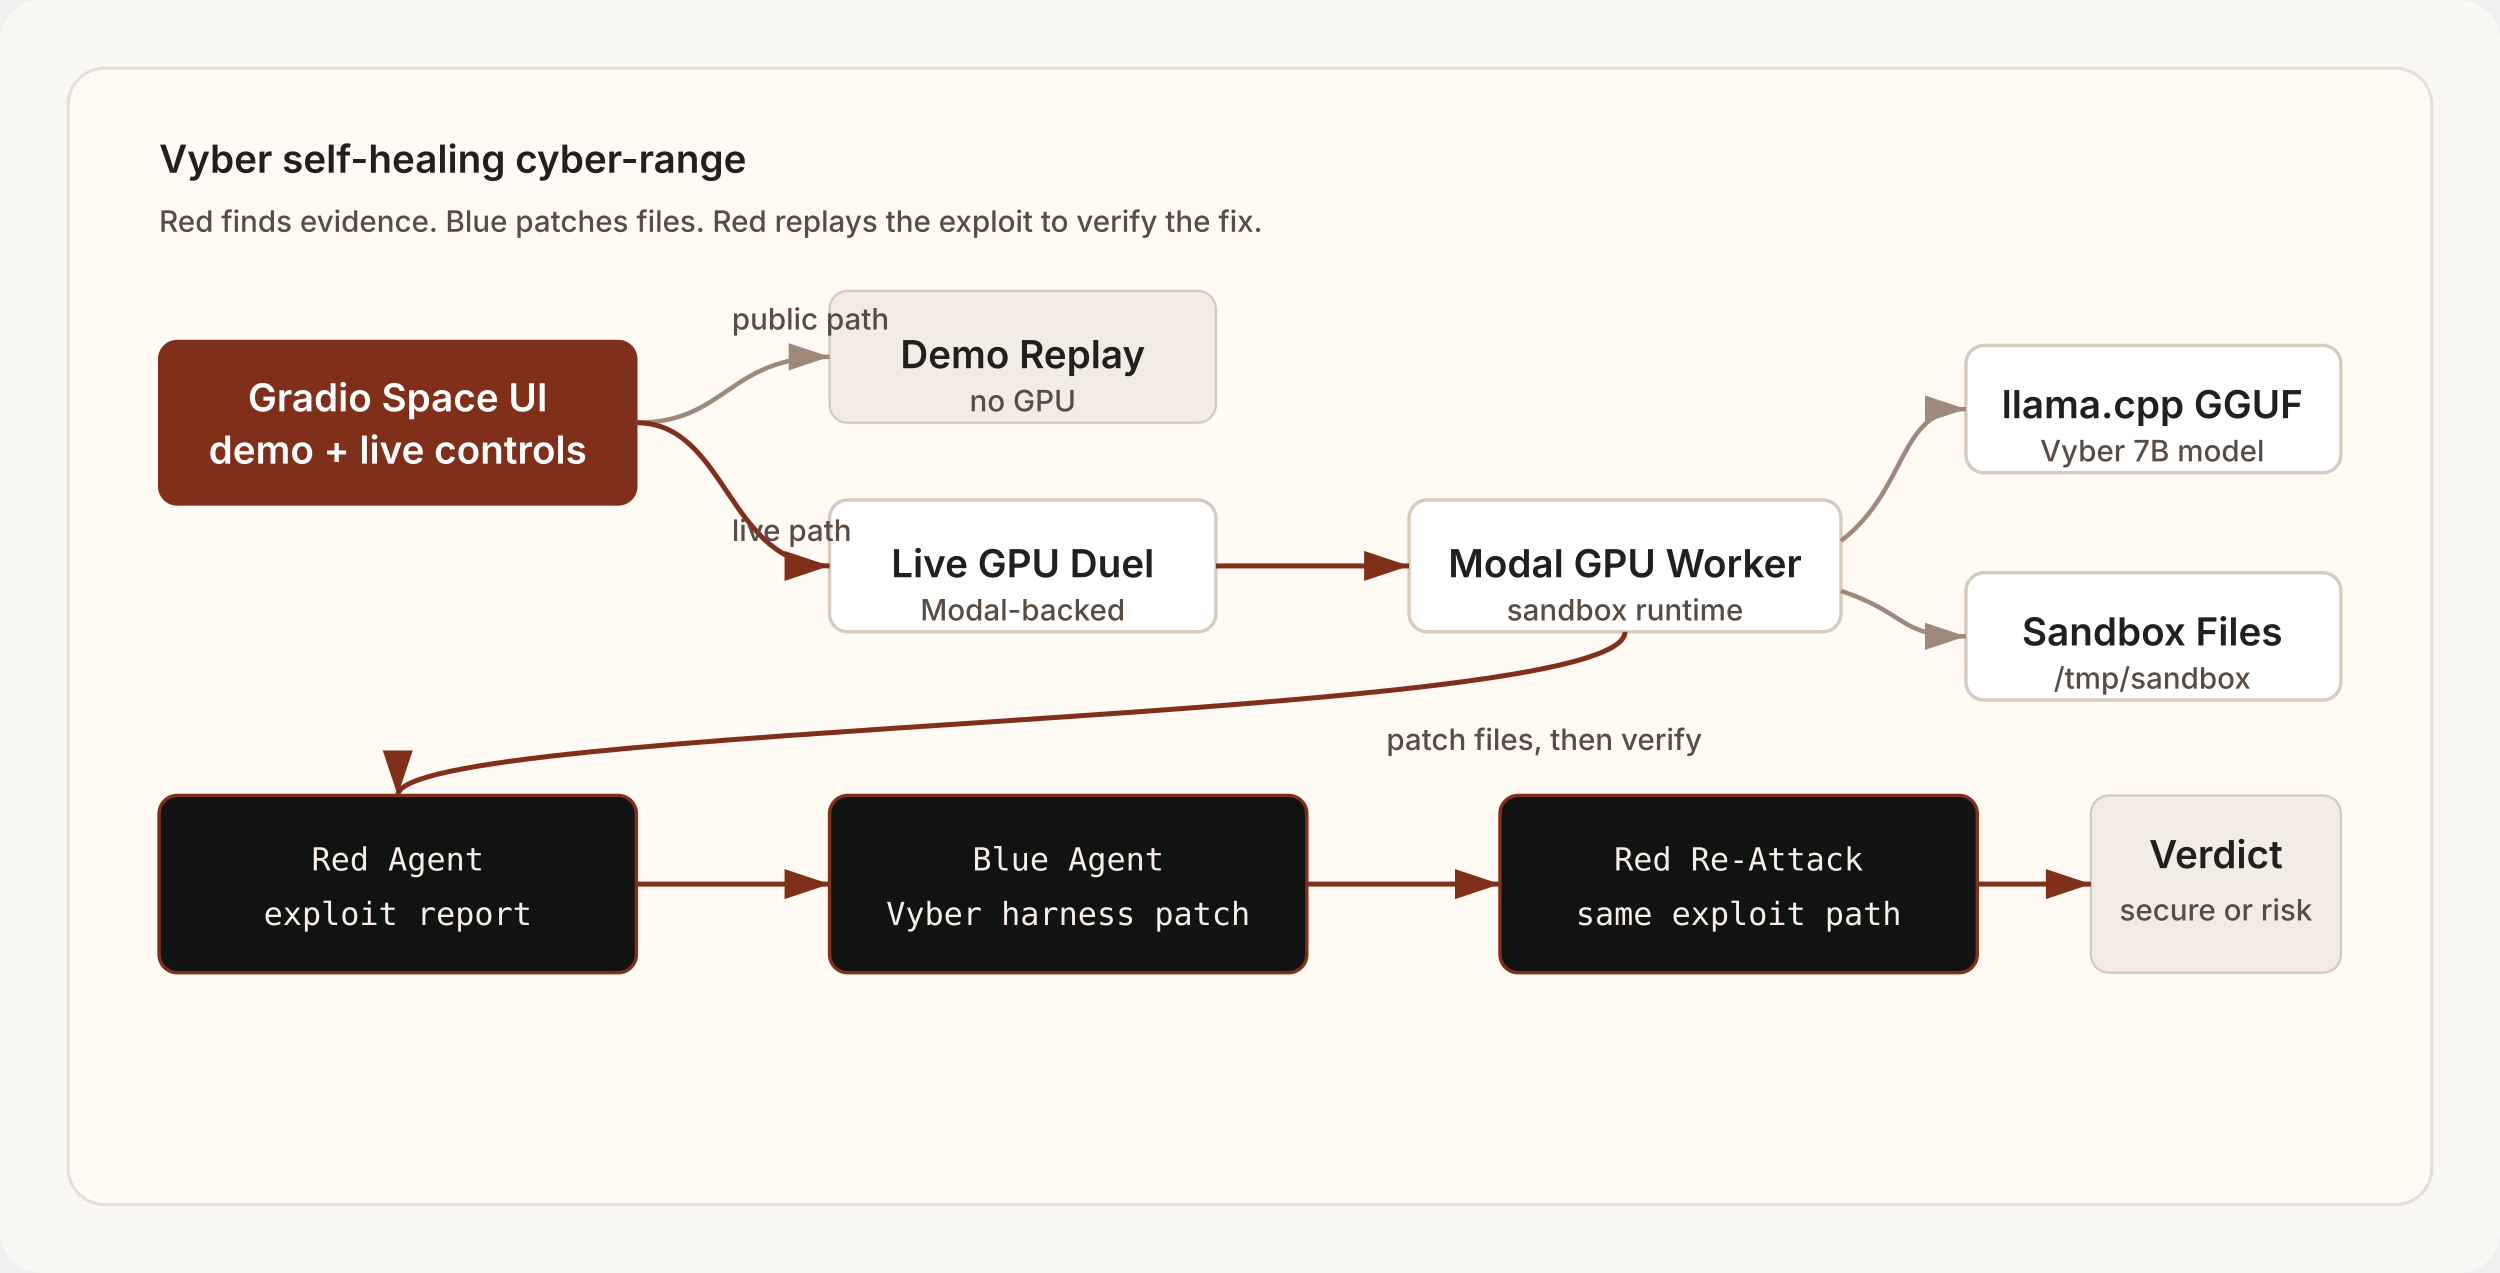
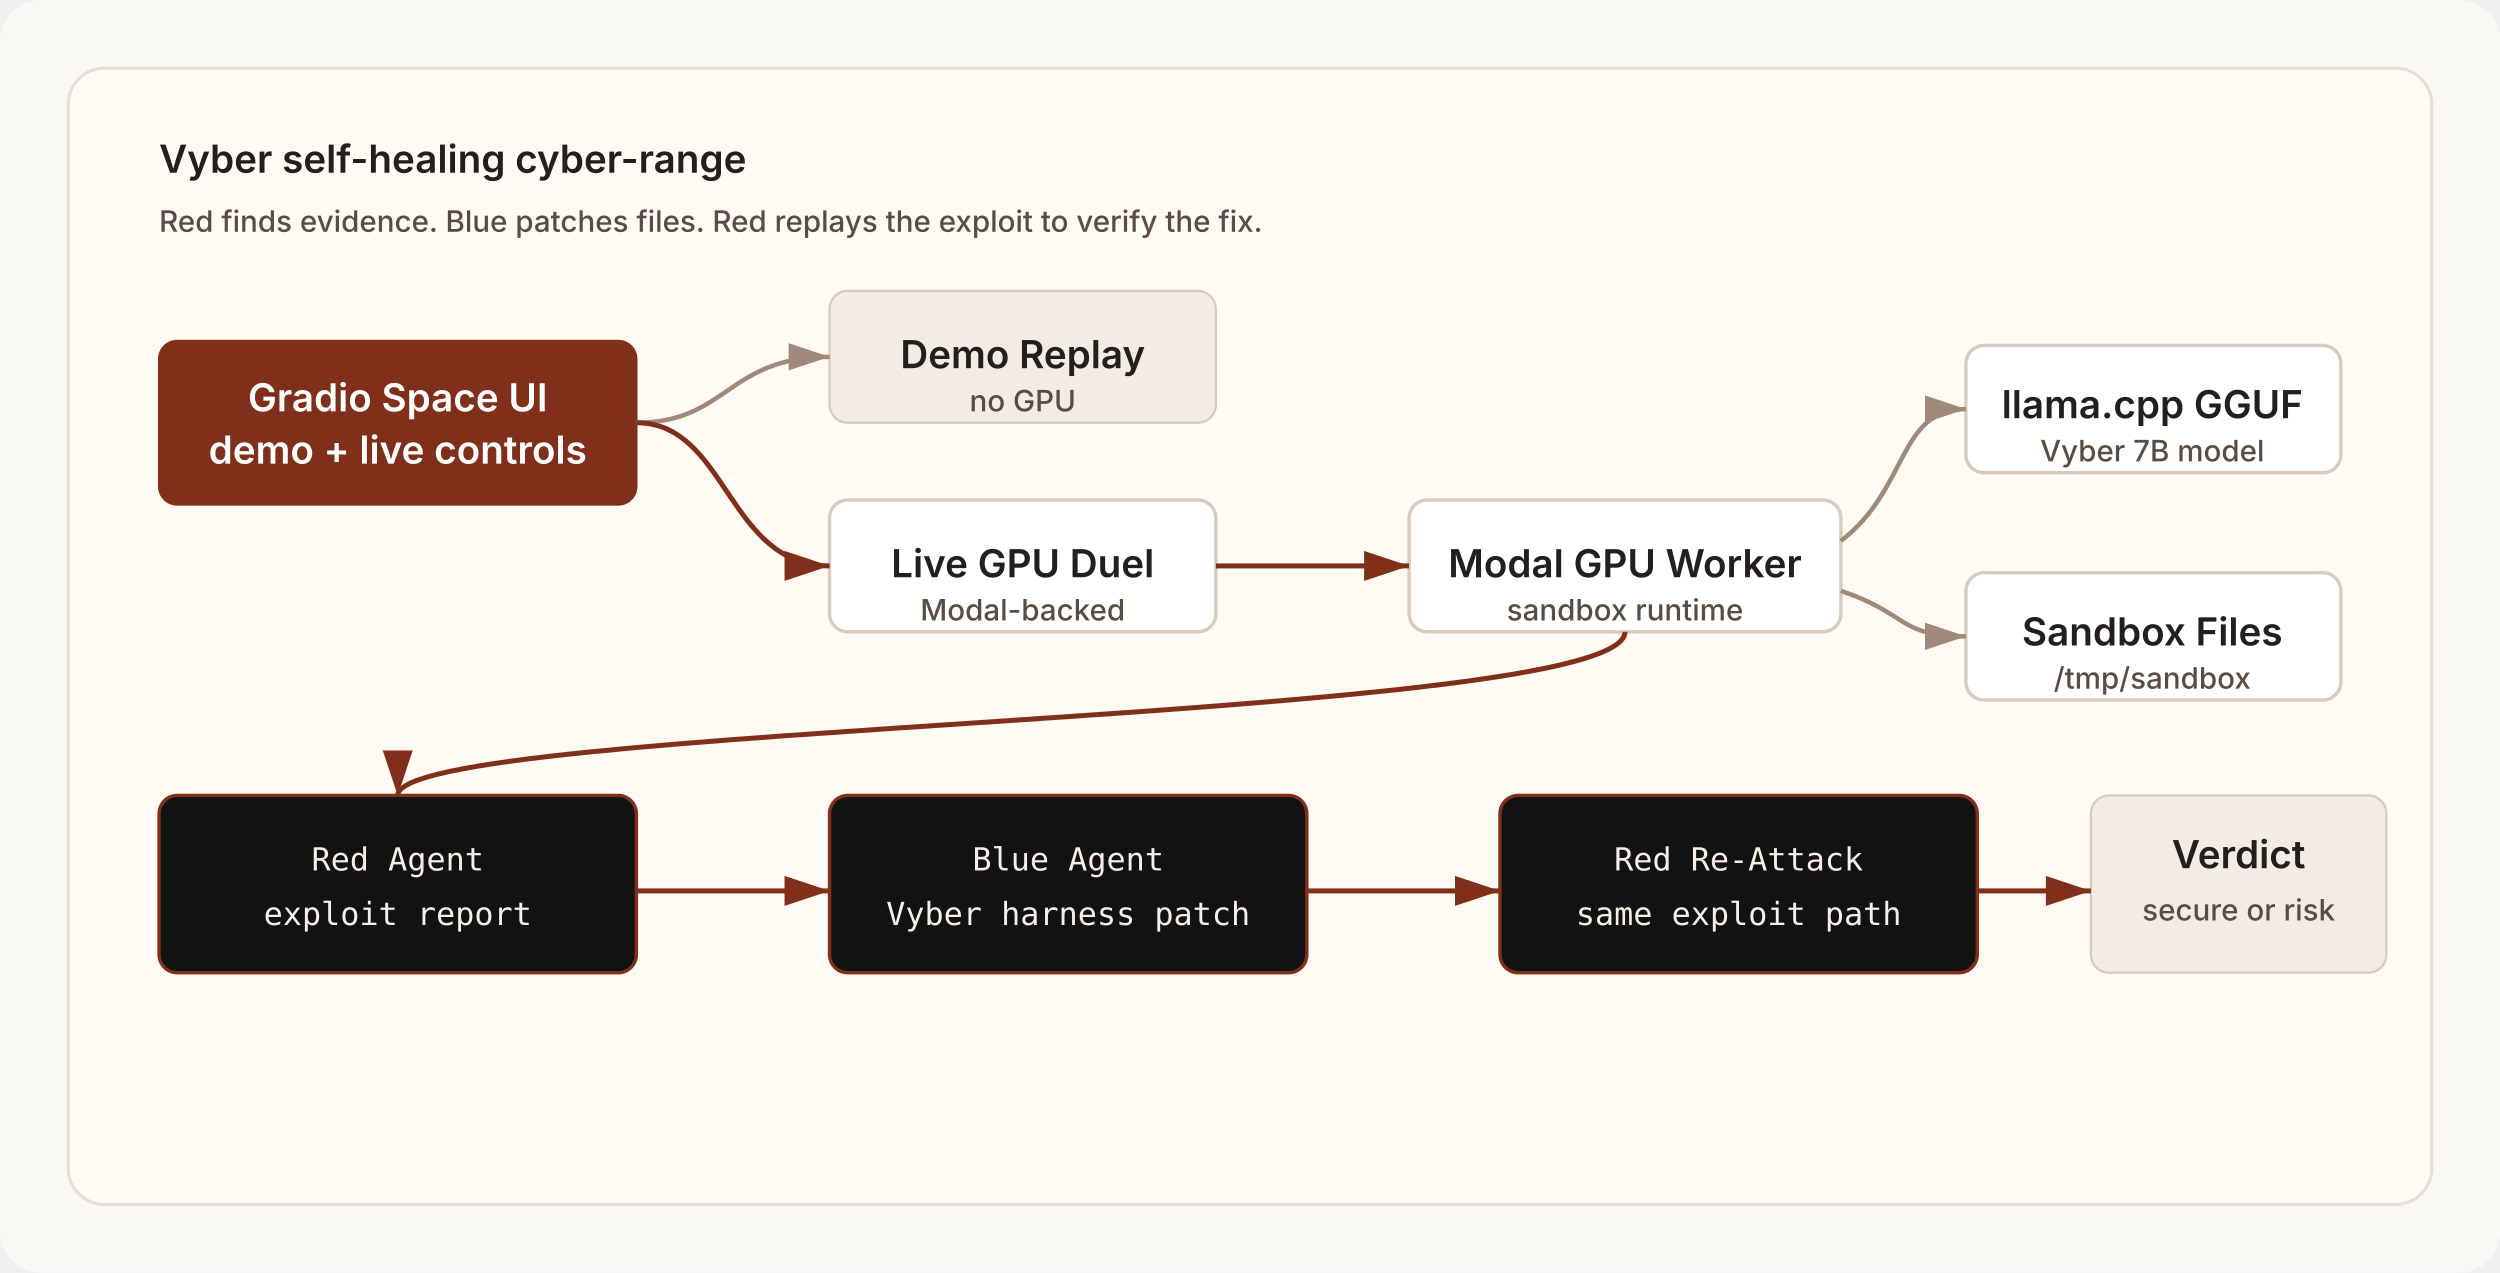
- <svg xmlns="http://www.w3.org/2000/svg" width="1100" height="560" viewBox="0 0 1100 560" role="img" aria-labelledby="title desc">
+ <svg xmlns="http://www.w3.org/2000/svg" width="1100" height="560" viewBox="0 0 1100 560" preserveAspectRatio="xMidYMid meet" role="img" aria-labelledby="title desc">
  <defs>
    <style>
      .bg { fill: #faf8f5; }
      .panel { fill: #fffaf3; stroke: #e6dfd5; stroke-width: 1.4; }
      .node { fill: #ffffff; stroke: #d8cabc; stroke-width: 1.5; }
      .primary { fill: #802f1a; stroke: #802f1a; }
      .muted { fill: #f2ece4; stroke: #d8cabc; }
      .terminal { fill: #111312; stroke: #802f1a; stroke-width: 1.5; }
      .text { font: 600 17px Inter, Arial, sans-serif; fill: #231f1d; }
      .small { font: 500 13px Inter, Arial, sans-serif; fill: #594c43; }
      .white { font: 600 17px Inter, Arial, sans-serif; fill: #ffffff; }
      .mono { font: 500 14px monospace; fill: #f7efe7; }
      .line { stroke: #9f897a; stroke-width: 2; fill: none; marker-end: url(#arrow); }
      .line2 { stroke: #802f1a; stroke-width: 2.2; fill: none; marker-end: url(#arrow-red); }
    </style>
    <marker id="arrow" markerWidth="10" markerHeight="10" refX="9" refY="3" orient="auto" markerUnits="strokeWidth">
      <path d="M0,0 L9,3 L0,6 Z" fill="#9f897a" />
    </marker>
    <marker id="arrow-red" markerWidth="10" markerHeight="10" refX="9" refY="3" orient="auto" markerUnits="strokeWidth">
      <path d="M0,0 L9,3 L0,6 Z" fill="#802f1a" />
    </marker>
  </defs>
  <rect class="bg" width="1100" height="560" rx="18" />
  <rect class="panel" x="30" y="30" width="1040" height="500" rx="16" />
  <text x="70" y="76" class="text" font-size="24">Vyber self-healing cyber-range</text>
  <text x="70" y="102" class="small">Red finds evidence. Blue patches files. Red replays the exploit to verify the fix.</text>
  <rect class="primary" x="70" y="150" width="210" height="72" rx="8" />
  <text x="175" y="181" text-anchor="middle" class="white">Gradio Space UI</text>
  <text x="175" y="204" text-anchor="middle" class="white" font-size="13">demo + live controls</text>
  <rect class="muted" x="365" y="128" width="170" height="58" rx="8" />
  <text x="450" y="162" text-anchor="middle" class="text">Demo Replay</text>
  <text x="450" y="181" text-anchor="middle" class="small">no GPU</text>
  <rect class="node" x="365" y="220" width="170" height="58" rx="8" />
  <text x="450" y="254" text-anchor="middle" class="text">Live GPU Duel</text>
  <text x="450" y="273" text-anchor="middle" class="small">Modal-backed</text>
  <rect class="node" x="620" y="220" width="190" height="58" rx="8" />
  <text x="715" y="254" text-anchor="middle" class="text">Modal GPU Worker</text>
  <text x="715" y="273" text-anchor="middle" class="small">sandbox runtime</text>
  <rect class="node" x="865" y="152" width="165" height="56" rx="8" />
  <text x="947" y="184" text-anchor="middle" class="text">llama.cpp GGUF</text>
  <text x="947" y="203" text-anchor="middle" class="small">Vyber 7B model</text>
  <rect class="node" x="865" y="252" width="165" height="56" rx="8" />
  <text x="947" y="284" text-anchor="middle" class="text">Sandbox Files</text>
  <text x="947" y="303" text-anchor="middle" class="small">/tmp/sandbox</text>
  <rect class="terminal" x="70" y="350" width="210" height="78" rx="8" />
  <text x="175" y="383" text-anchor="middle" class="mono">Red Agent</text>
  <text x="175" y="407" text-anchor="middle" class="mono">exploit report</text>
  <rect class="terminal" x="365" y="350" width="210" height="78" rx="8" />
  <text x="470" y="383" text-anchor="middle" class="mono">Blue Agent</text>
  <text x="470" y="407" text-anchor="middle" class="mono">Vyber harness patch</text>
  <rect class="terminal" x="660" y="350" width="210" height="78" rx="8" />
  <text x="765" y="383" text-anchor="middle" class="mono">Red Re-Attack</text>
  <text x="765" y="407" text-anchor="middle" class="mono">same exploit path</text>
-   <rect class="muted" x="920" y="350" width="110" height="78" rx="8" />
-   <text x="975" y="382" text-anchor="middle" class="text">Verdict</text>
-   <text x="975" y="405" text-anchor="middle" class="small">secure or risk</text>
+   <rect class="muted" x="920" y="350" width="130" height="78" rx="8" />
+   <text x="985" y="382" text-anchor="middle" class="text">Verdict</text>
+   <text x="985" y="405" text-anchor="middle" class="small">secure or risk</text>
  <path class="line" d="M280 186 C320 186, 320 157, 365 157" />
  <path class="line2" d="M280 186 C320 186, 320 249, 365 249" />
  <path class="line2" d="M535 249 L620 249" />
  <path class="line" d="M810 238 C840 215, 835 180, 865 180" />
  <path class="line" d="M810 260 C840 270, 835 280, 865 280" />
  <path class="line2" d="M715 278 C715 318, 175 318, 175 350" />
-   <path class="line2" d="M280 389 L365 389" />
-   <path class="line2" d="M575 389 L660 389" />
-   <path class="line2" d="M870 389 L920 389" />
-   <text x="322" y="145" class="small">public path</text>
-   <text x="322" y="238" class="small">live path</text>
-   <text x="610" y="330" class="small">patch files, then verify</text>
+   <path class="line2" d="M280 392 L365 392" />
+   <path class="line2" d="M575 392 L660 392" />
+   <path class="line2" d="M870 392 L920 392" />
</svg>
